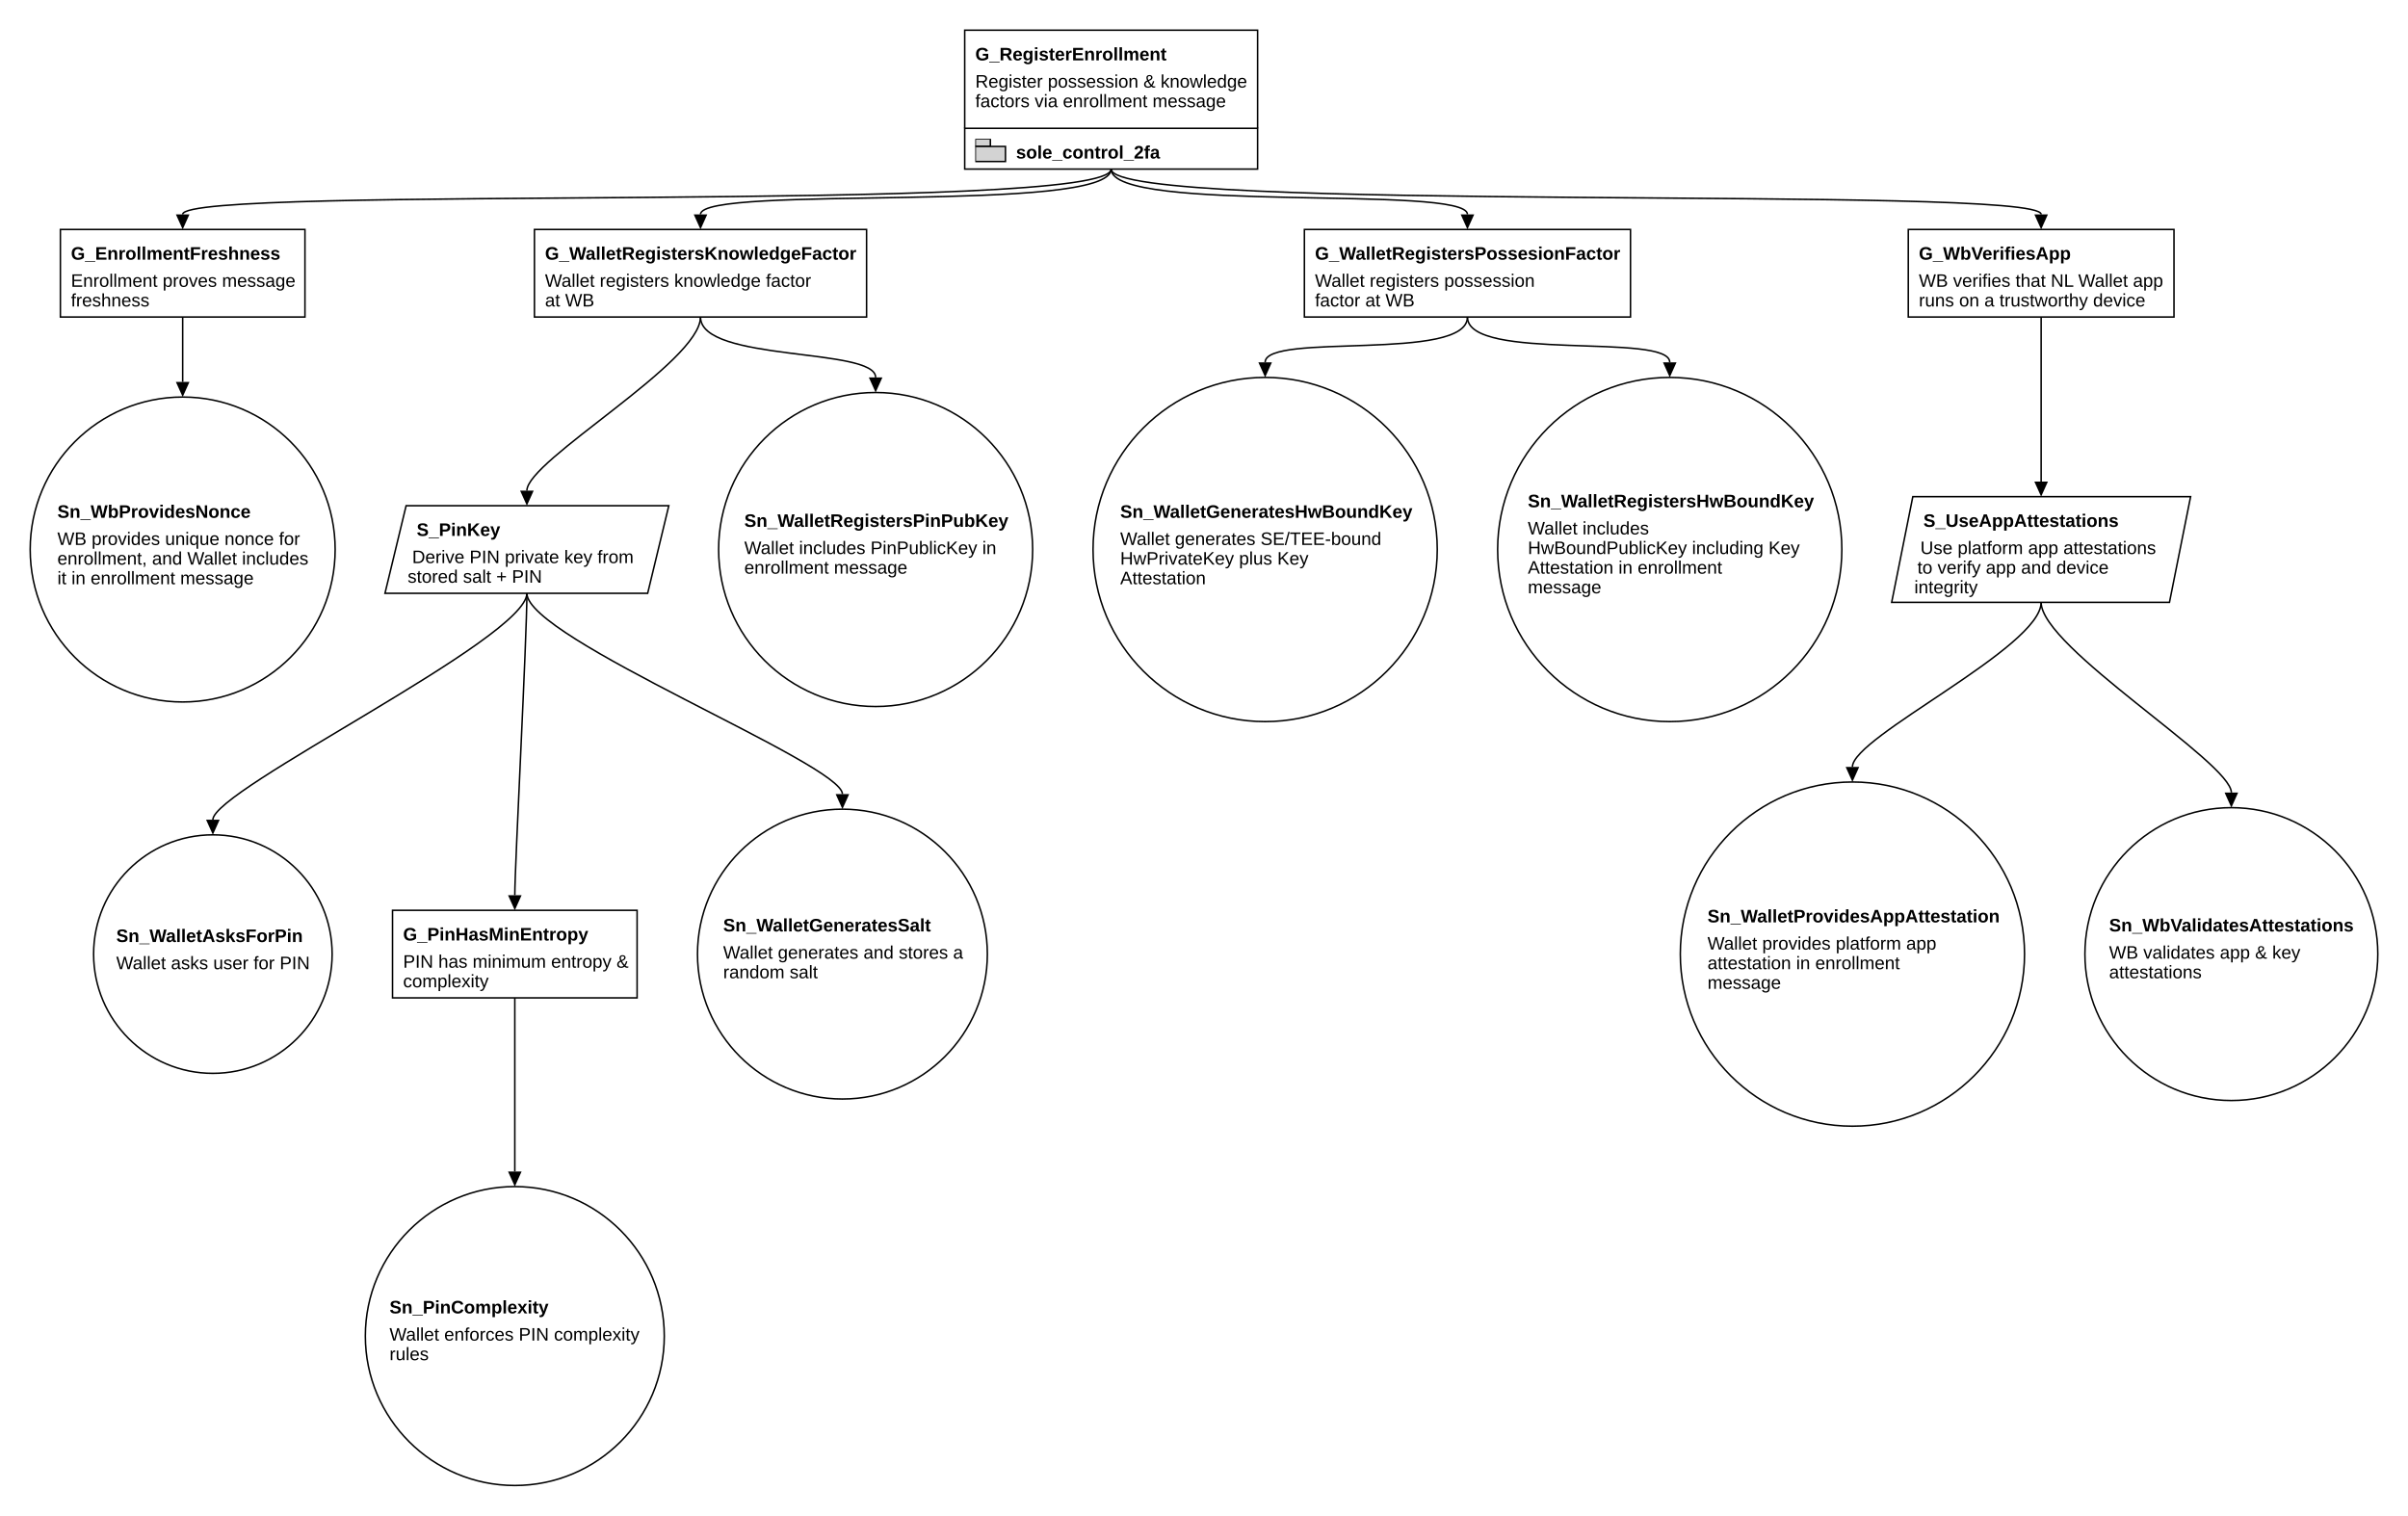
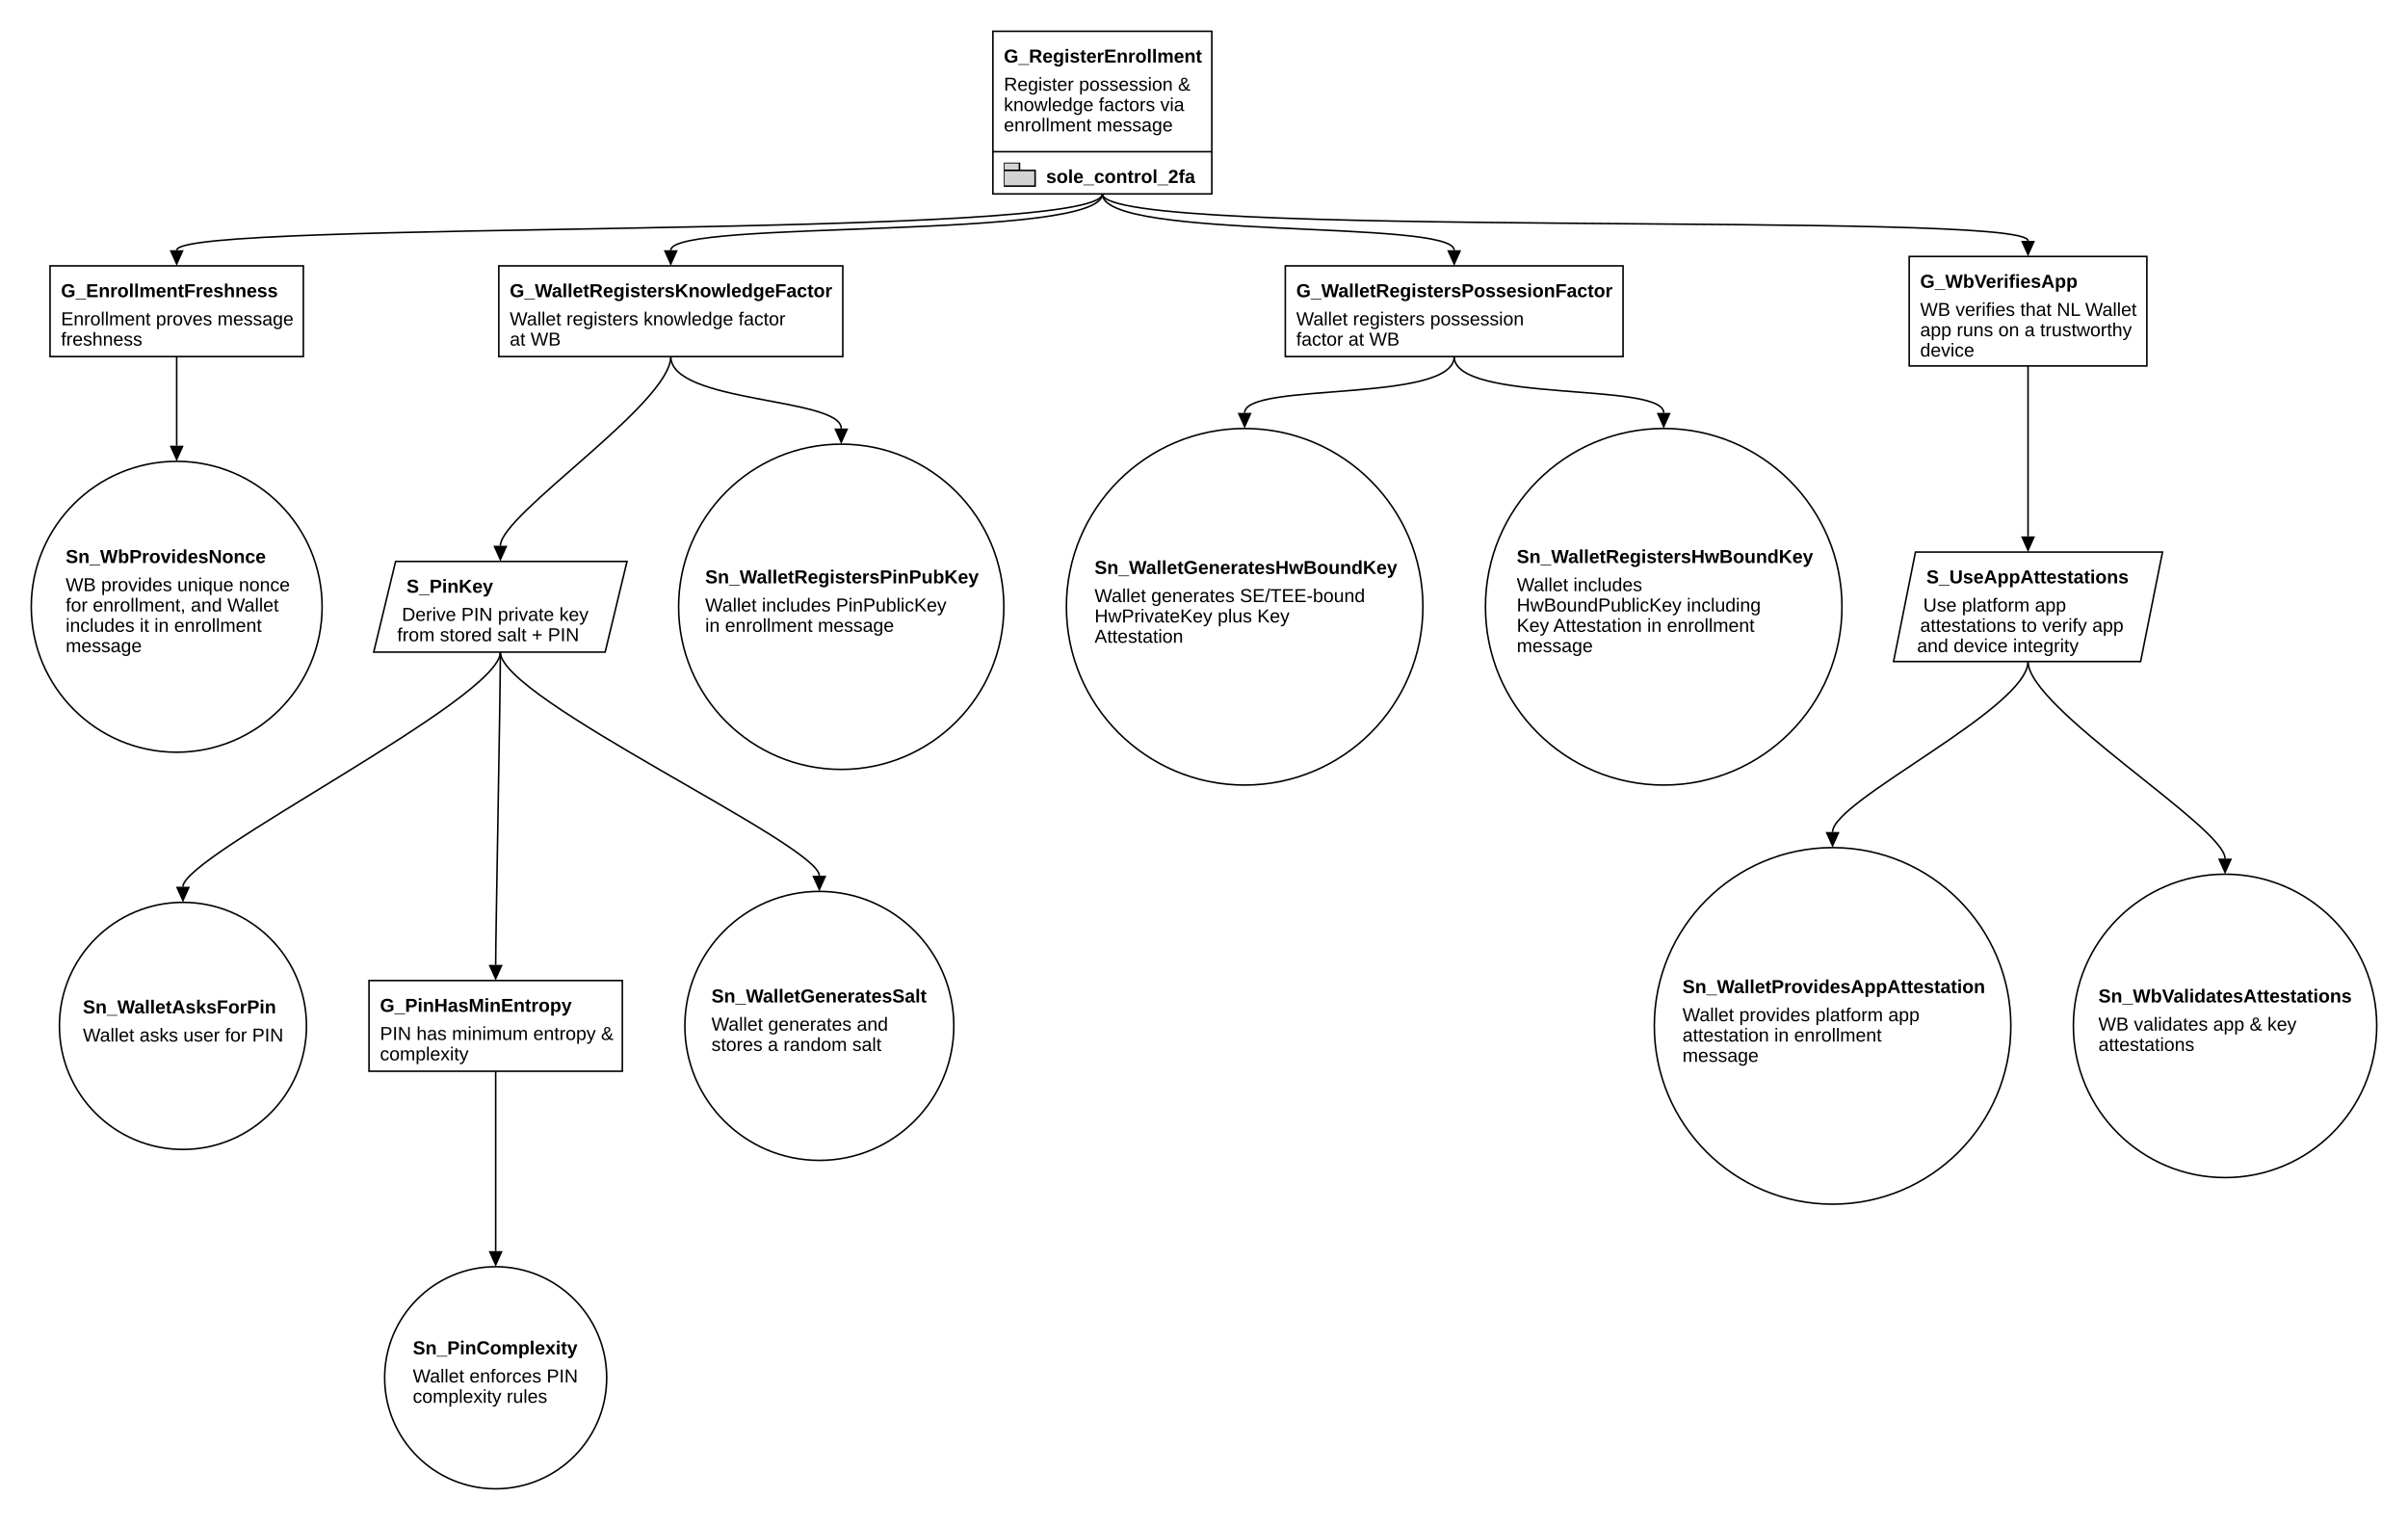
- <svg xmlns="http://www.w3.org/2000/svg" class="gsndiagram" viewBox="0 0 1595 1004">
+ <svg xmlns="http://www.w3.org/2000/svg" class="gsndiagram" viewBox="0 0 1540 974">
  <defs>
    <marker id="supportedby_arrow" markerHeight="9" markerUnits="userSpaceOnUse" markerWidth="10" orient="auto-start-reverse" refX="0" refY="4.5">
      <polyline fill="black" points="0 0, 10 4.5, 0 9" />
    </marker>
    <symbol id="module_icon">
      <rect fill="lightgrey" height="5" stroke="black" stroke-width="1" width="10" x="0" y="0" />
      <rect fill="lightgrey" height="10" stroke="black" stroke-width="1" width="20" x="0" y="5" />
    </symbol>
  </defs>
  <style type="text/css">
svg { background-color: white;}

/* CSS to invert SVG for dark mode */ 
@media (prefers-color-scheme: dark) {
    svg { filter: invert(100%); background-color: black; }
}

</style>
  <a href="sole-control-2fa.gsn.svg#node_g_registerenrollment">
    <g class="gsn_module_sole_control_2fa gsnelem gsnawaygoal" id="node_g_registerenrollment">
-       <path class="border" d="M639,85 V20 H833 V85" fill-opacity="0" stroke="black" stroke-width="1" />
-       <text font-family="Liberation Sans, Arial, sans-serif" font-size="12px" font-weight="bold" x="646" y="40">G_RegisterEnrollment</text>
-       <text font-family="Liberation Sans, Arial, sans-serif" font-size="12px" x="646" y="58">Register possession &amp; knowledge</text>
-       <text font-family="Liberation Sans, Arial, sans-serif" font-size="12px" x="646" y="71">factors via enrollment message</text>
+       <path class="border" d="M635,97 V20 H775 V97" fill-opacity="0" stroke="black" stroke-width="1" />
+       <text font-family="Liberation Sans, Arial, sans-serif" font-size="12px" font-weight="bold" x="642" y="40">G_RegisterEnrollment</text>
+       <text font-family="Liberation Sans, Arial, sans-serif" font-size="12px" x="642" y="58">Register possession &amp;</text>
+       <text font-family="Liberation Sans, Arial, sans-serif" font-size="12px" x="642" y="71">knowledge factors via</text>
+       <text font-family="Liberation Sans, Arial, sans-serif" font-size="12px" x="642" y="84">enrollment message</text>
      <a href="sole-control-2fa.gsn.svg#node_g_registerenrollment">
-         <path class="border" d="M639,85 H833 v27 H639 z" fill-opacity="0" stroke="black" stroke-width="1" />
-         <text font-family="Liberation Sans, Arial, sans-serif" font-size="12px" font-weight="bold" x="673" y="105">sole_control_2fa</text>
+         <path class="border" d="M635,97 H775 v27 H635 z" fill-opacity="0" stroke="black" stroke-width="1" />
+         <text font-family="Liberation Sans, Arial, sans-serif" font-size="12px" font-weight="bold" x="669" y="117">sole_control_2fa</text>
      </a>
-       <use href="#module_icon" x="646" y="92" />
+       <use href="#module_icon" x="642" y="104" />
    </g>
  </a>
  <g class="gsn_module_sole_control_2fa_registration gsnelem gsngoal" id="node_g_enrollmentfreshness">
-     <path class="border" d="M40,152 L202,152 L202,210 L40,210 z" fill-opacity="0" stroke="black" stroke-width="1" />
-     <text font-family="Liberation Sans, Arial, sans-serif" font-size="12px" font-weight="bold" x="47" y="172">G_EnrollmentFreshness</text>
-     <text font-family="Liberation Sans, Arial, sans-serif" font-size="12px" x="47" y="190">Enrollment proves message</text>
-     <text font-family="Liberation Sans, Arial, sans-serif" font-size="12px" x="47" y="203">freshness</text>
+     <path class="border" d="M32,170 L194,170 L194,228 L32,228 z" fill-opacity="0" stroke="black" stroke-width="1" />
+     <text font-family="Liberation Sans, Arial, sans-serif" font-size="12px" font-weight="bold" x="39" y="190">G_EnrollmentFreshness</text>
+     <text font-family="Liberation Sans, Arial, sans-serif" font-size="12px" x="39" y="208">Enrollment proves message</text>
+     <text font-family="Liberation Sans, Arial, sans-serif" font-size="12px" x="39" y="221">freshness</text>
  </g>
  <g class="gsn_module_sole_control_2fa_registration gsnelem gsngoal" id="node_g_walletregistersknowledgefactor">
-     <path class="border" d="M354,152 L574,152 L574,210 L354,210 z" fill-opacity="0" stroke="black" stroke-width="1" />
-     <text font-family="Liberation Sans, Arial, sans-serif" font-size="12px" font-weight="bold" x="361" y="172">G_WalletRegistersKnowledgeFactor</text>
-     <text font-family="Liberation Sans, Arial, sans-serif" font-size="12px" x="361" y="190">Wallet registers knowledge factor</text>
-     <text font-family="Liberation Sans, Arial, sans-serif" font-size="12px" x="361" y="203">at WB</text>
+     <path class="border" d="M319,170 L539,170 L539,228 L319,228 z" fill-opacity="0" stroke="black" stroke-width="1" />
+     <text font-family="Liberation Sans, Arial, sans-serif" font-size="12px" font-weight="bold" x="326" y="190">G_WalletRegistersKnowledgeFactor</text>
+     <text font-family="Liberation Sans, Arial, sans-serif" font-size="12px" x="326" y="208">Wallet registers knowledge factor</text>
+     <text font-family="Liberation Sans, Arial, sans-serif" font-size="12px" x="326" y="221">at WB</text>
  </g>
  <g class="gsn_module_sole_control_2fa_registration gsnelem gsngoal" id="node_g_walletregisterspossesionfactor">
-     <path class="border" d="M864,152 L1080,152 L1080,210 L864,210 z" fill-opacity="0" stroke="black" stroke-width="1" />
-     <text font-family="Liberation Sans, Arial, sans-serif" font-size="12px" font-weight="bold" x="871" y="172">G_WalletRegistersPossesionFactor</text>
-     <text font-family="Liberation Sans, Arial, sans-serif" font-size="12px" x="871" y="190">Wallet registers possession</text>
-     <text font-family="Liberation Sans, Arial, sans-serif" font-size="12px" x="871" y="203">factor at WB</text>
+     <path class="border" d="M822,170 L1038,170 L1038,228 L822,228 z" fill-opacity="0" stroke="black" stroke-width="1" />
+     <text font-family="Liberation Sans, Arial, sans-serif" font-size="12px" font-weight="bold" x="829" y="190">G_WalletRegistersPossesionFactor</text>
+     <text font-family="Liberation Sans, Arial, sans-serif" font-size="12px" x="829" y="208">Wallet registers possession</text>
+     <text font-family="Liberation Sans, Arial, sans-serif" font-size="12px" x="829" y="221">factor at WB</text>
  </g>
  <g class="gsn_module_sole_control_2fa_registration gsnelem gsngoal" id="node_g_wbverifiesapp">
-     <path class="border" d="M1264,152 L1440,152 L1440,210 L1264,210 z" fill-opacity="0" stroke="black" stroke-width="1" />
-     <text font-family="Liberation Sans, Arial, sans-serif" font-size="12px" font-weight="bold" x="1271" y="172">G_WbVerifiesApp</text>
-     <text font-family="Liberation Sans, Arial, sans-serif" font-size="12px" x="1271" y="190">WB verifies that NL Wallet app</text>
-     <text font-family="Liberation Sans, Arial, sans-serif" font-size="12px" x="1271" y="203">runs on a trustworthy device</text>
+     <path class="border" d="M1221,164 L1373,164 L1373,234 L1221,234 z" fill-opacity="0" stroke="black" stroke-width="1" />
+     <text font-family="Liberation Sans, Arial, sans-serif" font-size="12px" font-weight="bold" x="1228" y="184">G_WbVerifiesApp</text>
+     <text font-family="Liberation Sans, Arial, sans-serif" font-size="12px" x="1228" y="202">WB verifies that NL Wallet</text>
+     <text font-family="Liberation Sans, Arial, sans-serif" font-size="12px" x="1228" y="215">app runs on a trustworthy</text>
+     <text font-family="Liberation Sans, Arial, sans-serif" font-size="12px" x="1228" y="228">device</text>
  </g>
  <g class="gsn_module_sole_control_2fa_registration gsnelem gsnsltn" id="node_sn_wbprovidesnonce">
-     <path class="border" d="M20,364 a101,101,0,1,0,202,0 a101,101,0,1,0,-202,0 z" fill-opacity="0" stroke="black" stroke-width="1" />
-     <text font-family="Liberation Sans, Arial, sans-serif" font-size="12px" font-weight="bold" x="38" y="343">Sn_WbProvidesNonce</text>
-     <text font-family="Liberation Sans, Arial, sans-serif" font-size="12px" x="38" y="361">WB provides unique nonce for</text>
-     <text font-family="Liberation Sans, Arial, sans-serif" font-size="12px" x="38" y="374">enrollment, and Wallet includes</text>
-     <text font-family="Liberation Sans, Arial, sans-serif" font-size="12px" x="38" y="387">it in enrollment message</text>
+     <path class="border" d="M20,388 a93,93,0,1,0,186,0 a93,93,0,1,0,-186,0 z" fill-opacity="0" stroke="black" stroke-width="1" />
+     <text font-family="Liberation Sans, Arial, sans-serif" font-size="12px" font-weight="bold" x="42" y="360">Sn_WbProvidesNonce</text>
+     <text font-family="Liberation Sans, Arial, sans-serif" font-size="12px" x="42" y="378">WB provides unique nonce</text>
+     <text font-family="Liberation Sans, Arial, sans-serif" font-size="12px" x="42" y="391">for enrollment, and Wallet</text>
+     <text font-family="Liberation Sans, Arial, sans-serif" font-size="12px" x="42" y="404">includes it in enrollment</text>
+     <text font-family="Liberation Sans, Arial, sans-serif" font-size="12px" x="42" y="417">message</text>
  </g>
  <g class="gsn_module_sole_control_2fa_registration gsnelem gsnstgy" id="node_s_pinkey">
-     <path class="border" d="M269,335 L443,335 L429,393 L255,393 z" fill-opacity="0" stroke="black" stroke-width="1" />
-     <text font-family="Liberation Sans, Arial, sans-serif" font-size="12px" font-weight="bold" x="276" y="355">S_PinKey</text>
-     <text font-family="Liberation Sans, Arial, sans-serif" font-size="12px" x="273" y="373">Derive PIN private key from</text>
-     <text font-family="Liberation Sans, Arial, sans-serif" font-size="12px" x="270" y="386">stored salt + PIN</text>
+     <path class="border" d="M253,359 L401,359 L387,417 L239,417 z" fill-opacity="0" stroke="black" stroke-width="1" />
+     <text font-family="Liberation Sans, Arial, sans-serif" font-size="12px" font-weight="bold" x="260" y="379">S_PinKey</text>
+     <text font-family="Liberation Sans, Arial, sans-serif" font-size="12px" x="257" y="397">Derive PIN private key</text>
+     <text font-family="Liberation Sans, Arial, sans-serif" font-size="12px" x="254" y="410">from stored salt + PIN</text>
  </g>
  <g class="gsn_module_sole_control_2fa_registration gsnelem gsnsltn" id="node_sn_walletregisterspinpubkey">
-     <path class="border" d="M476,364 a104,104,0,1,0,208,0 a104,104,0,1,0,-208,0 z" fill-opacity="0" stroke="black" stroke-width="1" />
-     <text font-family="Liberation Sans, Arial, sans-serif" font-size="12px" font-weight="bold" x="493" y="349">Sn_WalletRegistersPinPubKey</text>
-     <text font-family="Liberation Sans, Arial, sans-serif" font-size="12px" x="493" y="367">Wallet includes PinPublicKey in</text>
-     <text font-family="Liberation Sans, Arial, sans-serif" font-size="12px" x="493" y="380">enrollment message</text>
+     <path class="border" d="M434,388 a104,104,0,1,0,208,0 a104,104,0,1,0,-208,0 z" fill-opacity="0" stroke="black" stroke-width="1" />
+     <text font-family="Liberation Sans, Arial, sans-serif" font-size="12px" font-weight="bold" x="451" y="373">Sn_WalletRegistersPinPubKey</text>
+     <text font-family="Liberation Sans, Arial, sans-serif" font-size="12px" x="451" y="391">Wallet includes PinPublicKey</text>
+     <text font-family="Liberation Sans, Arial, sans-serif" font-size="12px" x="451" y="404">in enrollment message</text>
  </g>
  <g class="gsn_module_sole_control_2fa_registration gsnelem gsnsltn" id="node_sn_walletgenerateshwboundkey">
-     <path class="border" d="M724,364 a114,114,0,1,0,228,0 a114,114,0,1,0,-228,0 z" fill-opacity="0" stroke="black" stroke-width="1" />
-     <text font-family="Liberation Sans, Arial, sans-serif" font-size="12px" font-weight="bold" x="742" y="343">Sn_WalletGeneratesHwBoundKey</text>
-     <text font-family="Liberation Sans, Arial, sans-serif" font-size="12px" x="742" y="361">Wallet generates SE/TEE-bound</text>
-     <text font-family="Liberation Sans, Arial, sans-serif" font-size="12px" x="742" y="374">HwPrivateKey plus Key</text>
-     <text font-family="Liberation Sans, Arial, sans-serif" font-size="12px" x="742" y="387">Attestation</text>
+     <path class="border" d="M682,388 a114,114,0,1,0,228,0 a114,114,0,1,0,-228,0 z" fill-opacity="0" stroke="black" stroke-width="1" />
+     <text font-family="Liberation Sans, Arial, sans-serif" font-size="12px" font-weight="bold" x="700" y="367">Sn_WalletGeneratesHwBoundKey</text>
+     <text font-family="Liberation Sans, Arial, sans-serif" font-size="12px" x="700" y="385">Wallet generates SE/TEE-bound</text>
+     <text font-family="Liberation Sans, Arial, sans-serif" font-size="12px" x="700" y="398">HwPrivateKey plus Key</text>
+     <text font-family="Liberation Sans, Arial, sans-serif" font-size="12px" x="700" y="411">Attestation</text>
  </g>
  <g class="gsn_module_sole_control_2fa_registration gsnelem gsnsltn" id="node_sn_walletregistershwboundkey">
-     <path class="border" d="M992,364 a114,114,0,1,0,228,0 a114,114,0,1,0,-228,0 z" fill-opacity="0" stroke="black" stroke-width="1" />
-     <text font-family="Liberation Sans, Arial, sans-serif" font-size="12px" font-weight="bold" x="1012" y="336">Sn_WalletRegistersHwBoundKey</text>
-     <text font-family="Liberation Sans, Arial, sans-serif" font-size="12px" x="1012" y="354">Wallet includes</text>
-     <text font-family="Liberation Sans, Arial, sans-serif" font-size="12px" x="1012" y="367">HwBoundPublicKey including Key</text>
-     <text font-family="Liberation Sans, Arial, sans-serif" font-size="12px" x="1012" y="380">Attestation in enrollment</text>
-     <text font-family="Liberation Sans, Arial, sans-serif" font-size="12px" x="1012" y="393">message</text>
+     <path class="border" d="M950,388 a114,114,0,1,0,228,0 a114,114,0,1,0,-228,0 z" fill-opacity="0" stroke="black" stroke-width="1" />
+     <text font-family="Liberation Sans, Arial, sans-serif" font-size="12px" font-weight="bold" x="970" y="360">Sn_WalletRegistersHwBoundKey</text>
+     <text font-family="Liberation Sans, Arial, sans-serif" font-size="12px" x="970" y="378">Wallet includes</text>
+     <text font-family="Liberation Sans, Arial, sans-serif" font-size="12px" x="970" y="391">HwBoundPublicKey including</text>
+     <text font-family="Liberation Sans, Arial, sans-serif" font-size="12px" x="970" y="404">Key Attestation in enrollment</text>
+     <text font-family="Liberation Sans, Arial, sans-serif" font-size="12px" x="970" y="417">message</text>
  </g>
  <g class="gsn_module_sole_control_2fa_registration gsnelem gsnstgy" id="node_s_useappattestations">
-     <path class="border" d="M1267,329 L1451,329 L1437,399 L1253,399 z" fill-opacity="0" stroke="black" stroke-width="1" />
-     <text font-family="Liberation Sans, Arial, sans-serif" font-size="12px" font-weight="bold" x="1274" y="349">S_UseAppAttestations</text>
-     <text font-family="Liberation Sans, Arial, sans-serif" font-size="12px" x="1272" y="367">Use platform app attestations</text>
-     <text font-family="Liberation Sans, Arial, sans-serif" font-size="12px" x="1270" y="380">to verify app and device</text>
-     <text font-family="Liberation Sans, Arial, sans-serif" font-size="12px" x="1268" y="393">integrity</text>
+     <path class="border" d="M1225,353 L1383,353 L1369,423 L1211,423 z" fill-opacity="0" stroke="black" stroke-width="1" />
+     <text font-family="Liberation Sans, Arial, sans-serif" font-size="12px" font-weight="bold" x="1232" y="373">S_UseAppAttestations</text>
+     <text font-family="Liberation Sans, Arial, sans-serif" font-size="12px" x="1230" y="391">Use platform app</text>
+     <text font-family="Liberation Sans, Arial, sans-serif" font-size="12px" x="1228" y="404">attestations to verify app</text>
+     <text font-family="Liberation Sans, Arial, sans-serif" font-size="12px" x="1226" y="417">and device integrity</text>
  </g>
  <g class="gsn_module_sole_control_2fa_registration gsnelem gsnsltn" id="node_sn_walletasksforpin">
-     <path class="border" d="M62,632 a79,79,0,1,0,158,0 a79,79,0,1,0,-158,0 z" fill-opacity="0" stroke="black" stroke-width="1" />
-     <text font-family="Liberation Sans, Arial, sans-serif" font-size="12px" font-weight="bold" x="77" y="624">Sn_WalletAsksForPin</text>
-     <text font-family="Liberation Sans, Arial, sans-serif" font-size="12px" x="77" y="642">Wallet asks user for PIN</text>
+     <path class="border" d="M38,656 a79,79,0,1,0,158,0 a79,79,0,1,0,-158,0 z" fill-opacity="0" stroke="black" stroke-width="1" />
+     <text font-family="Liberation Sans, Arial, sans-serif" font-size="12px" font-weight="bold" x="53" y="648">Sn_WalletAsksForPin</text>
+     <text font-family="Liberation Sans, Arial, sans-serif" font-size="12px" x="53" y="666">Wallet asks user for PIN</text>
  </g>
  <g class="gsn_module_sole_control_2fa_registration gsnelem gsngoal" id="node_g_pinhasminentropy">
-     <path class="border" d="M260,603 L422,603 L422,661 L260,661 z" fill-opacity="0" stroke="black" stroke-width="1" />
-     <text font-family="Liberation Sans, Arial, sans-serif" font-size="12px" font-weight="bold" x="267" y="623">G_PinHasMinEntropy</text>
-     <text font-family="Liberation Sans, Arial, sans-serif" font-size="12px" x="267" y="641">PIN has minimum entropy &amp;</text>
-     <text font-family="Liberation Sans, Arial, sans-serif" font-size="12px" x="267" y="654">complexity</text>
+     <path class="border" d="M236,627 L398,627 L398,685 L236,685 z" fill-opacity="0" stroke="black" stroke-width="1" />
+     <text font-family="Liberation Sans, Arial, sans-serif" font-size="12px" font-weight="bold" x="243" y="647">G_PinHasMinEntropy</text>
+     <text font-family="Liberation Sans, Arial, sans-serif" font-size="12px" x="243" y="665">PIN has minimum entropy &amp;</text>
+     <text font-family="Liberation Sans, Arial, sans-serif" font-size="12px" x="243" y="678">complexity</text>
  </g>
  <g class="gsn_module_sole_control_2fa_registration gsnelem gsnsltn" id="node_sn_walletgeneratessalt">
-     <path class="border" d="M462,632 a96,96,0,1,0,192,0 a96,96,0,1,0,-192,0 z" fill-opacity="0" stroke="black" stroke-width="1" />
-     <text font-family="Liberation Sans, Arial, sans-serif" font-size="12px" font-weight="bold" x="479" y="617">Sn_WalletGeneratesSalt</text>
-     <text font-family="Liberation Sans, Arial, sans-serif" font-size="12px" x="479" y="635">Wallet generates and stores a</text>
-     <text font-family="Liberation Sans, Arial, sans-serif" font-size="12px" x="479" y="648">random salt</text>
+     <path class="border" d="M438,656 a86,86,0,1,0,172,0 a86,86,0,1,0,-172,0 z" fill-opacity="0" stroke="black" stroke-width="1" />
+     <text font-family="Liberation Sans, Arial, sans-serif" font-size="12px" font-weight="bold" x="455" y="641">Sn_WalletGeneratesSalt</text>
+     <text font-family="Liberation Sans, Arial, sans-serif" font-size="12px" x="455" y="659">Wallet generates and</text>
+     <text font-family="Liberation Sans, Arial, sans-serif" font-size="12px" x="455" y="672">stores a random salt</text>
  </g>
  <g class="gsn_module_sole_control_2fa_registration gsnelem gsnsltn" id="node_sn_walletprovidesappattestation">
-     <path class="border" d="M1113,632 a114,114,0,1,0,228,0 a114,114,0,1,0,-228,0 z" fill-opacity="0" stroke="black" stroke-width="1" />
-     <text font-family="Liberation Sans, Arial, sans-serif" font-size="12px" font-weight="bold" x="1131" y="611">Sn_WalletProvidesAppAttestation</text>
-     <text font-family="Liberation Sans, Arial, sans-serif" font-size="12px" x="1131" y="629">Wallet provides platform app</text>
-     <text font-family="Liberation Sans, Arial, sans-serif" font-size="12px" x="1131" y="642">attestation in enrollment</text>
-     <text font-family="Liberation Sans, Arial, sans-serif" font-size="12px" x="1131" y="655">message</text>
+     <path class="border" d="M1058,656 a114,114,0,1,0,228,0 a114,114,0,1,0,-228,0 z" fill-opacity="0" stroke="black" stroke-width="1" />
+     <text font-family="Liberation Sans, Arial, sans-serif" font-size="12px" font-weight="bold" x="1076" y="635">Sn_WalletProvidesAppAttestation</text>
+     <text font-family="Liberation Sans, Arial, sans-serif" font-size="12px" x="1076" y="653">Wallet provides platform app</text>
+     <text font-family="Liberation Sans, Arial, sans-serif" font-size="12px" x="1076" y="666">attestation in enrollment</text>
+     <text font-family="Liberation Sans, Arial, sans-serif" font-size="12px" x="1076" y="679">message</text>
  </g>
  <g class="gsn_module_sole_control_2fa_registration gsnelem gsnsltn" id="node_sn_wbvalidatesattestations">
-     <path class="border" d="M1381,632 a97,97,0,1,0,194,0 a97,97,0,1,0,-194,0 z" fill-opacity="0" stroke="black" stroke-width="1" />
-     <text font-family="Liberation Sans, Arial, sans-serif" font-size="12px" font-weight="bold" x="1397" y="617">Sn_WbValidatesAttestations</text>
-     <text font-family="Liberation Sans, Arial, sans-serif" font-size="12px" x="1397" y="635">WB validates app &amp; key</text>
-     <text font-family="Liberation Sans, Arial, sans-serif" font-size="12px" x="1397" y="648">attestations</text>
+     <path class="border" d="M1326,656 a97,97,0,1,0,194,0 a97,97,0,1,0,-194,0 z" fill-opacity="0" stroke="black" stroke-width="1" />
+     <text font-family="Liberation Sans, Arial, sans-serif" font-size="12px" font-weight="bold" x="1342" y="641">Sn_WbValidatesAttestations</text>
+     <text font-family="Liberation Sans, Arial, sans-serif" font-size="12px" x="1342" y="659">WB validates app &amp; key</text>
+     <text font-family="Liberation Sans, Arial, sans-serif" font-size="12px" x="1342" y="672">attestations</text>
  </g>
  <g class="gsn_module_sole_control_2fa_registration gsnelem gsnsltn" id="node_sn_pincomplexity">
-     <path class="border" d="M242,885 a99,99,0,1,0,198,0 a99,99,0,1,0,-198,0 z" fill-opacity="0" stroke="black" stroke-width="1" />
-     <text font-family="Liberation Sans, Arial, sans-serif" font-size="12px" font-weight="bold" x="258" y="870">Sn_PinComplexity</text>
-     <text font-family="Liberation Sans, Arial, sans-serif" font-size="12px" x="258" y="888">Wallet enforces PIN complexity</text>
-     <text font-family="Liberation Sans, Arial, sans-serif" font-size="12px" x="258" y="901">rules</text>
+     <path class="border" d="M246,881 a71,71,0,1,0,142,0 a71,71,0,1,0,-142,0 z" fill-opacity="0" stroke="black" stroke-width="1" />
+     <text font-family="Liberation Sans, Arial, sans-serif" font-size="12px" font-weight="bold" x="264" y="866">Sn_PinComplexity</text>
+     <text font-family="Liberation Sans, Arial, sans-serif" font-size="12px" x="264" y="884">Wallet enforces PIN</text>
+     <text font-family="Liberation Sans, Arial, sans-serif" font-size="12px" x="264" y="897">complexity rules</text>
  </g>
-   <path class="gsnedge gsninspby" d="M121,210 C121,240,121,233,121,253" fill-opacity="0" marker-end="url(#supportedby_arrow)" stroke="black" stroke-width="1" />
-   <path class="gsnedge gsninspby" d="M341,661 C341,691,341,756,341,776" fill-opacity="0" marker-end="url(#supportedby_arrow)" stroke="black" stroke-width="1" />
-   <path class="gsnedge gsninspby" d="M736,112 C736,142,121,122,121,142" fill-opacity="0" marker-end="url(#supportedby_arrow)" stroke="black" stroke-width="1" />
-   <path class="gsnedge gsninspby" d="M736,112 C736,142,464,122,464,142" fill-opacity="0" marker-end="url(#supportedby_arrow)" stroke="black" stroke-width="1" />
-   <path class="gsnedge gsninspby" d="M736,112 C736,142,972,122,972,142" fill-opacity="0" marker-end="url(#supportedby_arrow)" stroke="black" stroke-width="1" />
-   <path class="gsnedge gsninspby" d="M736,112 C736,142,1352,122,1352,142" fill-opacity="0" marker-end="url(#supportedby_arrow)" stroke="black" stroke-width="1" />
-   <path class="gsnedge gsninspby" d="M464,210 C464,240,349,305,349,325" fill-opacity="0" marker-end="url(#supportedby_arrow)" stroke="black" stroke-width="1" />
-   <path class="gsnedge gsninspby" d="M464,210 C464,240,580,230,580,250" fill-opacity="0" marker-end="url(#supportedby_arrow)" stroke="black" stroke-width="1" />
-   <path class="gsnedge gsninspby" d="M972,210 C972,240,838,220,838,240" fill-opacity="0" marker-end="url(#supportedby_arrow)" stroke="black" stroke-width="1" />
-   <path class="gsnedge gsninspby" d="M972,210 C972,240,1106,220,1106,240" fill-opacity="0" marker-end="url(#supportedby_arrow)" stroke="black" stroke-width="1" />
-   <path class="gsnedge gsninspby" d="M1352,210 C1352,240,1352,299,1352,319" fill-opacity="0" marker-end="url(#supportedby_arrow)" stroke="black" stroke-width="1" />
-   <path class="gsnedge gsninspby" d="M349,393 C349,423,341,573,341,593" fill-opacity="0" marker-end="url(#supportedby_arrow)" stroke="black" stroke-width="1" />
-   <path class="gsnedge gsninspby" d="M349,393 C349,423,141,523,141,543" fill-opacity="0" marker-end="url(#supportedby_arrow)" stroke="black" stroke-width="1" />
-   <path class="gsnedge gsninspby" d="M349,393 C349,423,558,506,558,526" fill-opacity="0" marker-end="url(#supportedby_arrow)" stroke="black" stroke-width="1" />
-   <path class="gsnedge gsninspby" d="M1352,399 C1352,429,1227,488,1227,508" fill-opacity="0" marker-end="url(#supportedby_arrow)" stroke="black" stroke-width="1" />
-   <path class="gsnedge gsninspby" d="M1352,399 C1352,429,1478,505,1478,525" fill-opacity="0" marker-end="url(#supportedby_arrow)" stroke="black" stroke-width="1" />
+   <path class="gsnedge gsninspby" d="M113,228 C113,258,113,265,113,285" fill-opacity="0" marker-end="url(#supportedby_arrow)" stroke="black" stroke-width="1" />
+   <path class="gsnedge gsninspby" d="M317,685 C317,715,317,780,317,800" fill-opacity="0" marker-end="url(#supportedby_arrow)" stroke="black" stroke-width="1" />
+   <path class="gsnedge gsninspby" d="M705,124 C705,154,113,140,113,160" fill-opacity="0" marker-end="url(#supportedby_arrow)" stroke="black" stroke-width="1" />
+   <path class="gsnedge gsninspby" d="M705,124 C705,154,429,140,429,160" fill-opacity="0" marker-end="url(#supportedby_arrow)" stroke="black" stroke-width="1" />
+   <path class="gsnedge gsninspby" d="M705,124 C705,154,930,140,930,160" fill-opacity="0" marker-end="url(#supportedby_arrow)" stroke="black" stroke-width="1" />
+   <path class="gsnedge gsninspby" d="M705,124 C705,154,1297,134,1297,154" fill-opacity="0" marker-end="url(#supportedby_arrow)" stroke="black" stroke-width="1" />
+   <path class="gsnedge gsninspby" d="M429,228 C429,258,320,329,320,349" fill-opacity="0" marker-end="url(#supportedby_arrow)" stroke="black" stroke-width="1" />
+   <path class="gsnedge gsninspby" d="M429,228 C429,258,538,254,538,274" fill-opacity="0" marker-end="url(#supportedby_arrow)" stroke="black" stroke-width="1" />
+   <path class="gsnedge gsninspby" d="M930,228 C930,258,796,244,796,264" fill-opacity="0" marker-end="url(#supportedby_arrow)" stroke="black" stroke-width="1" />
+   <path class="gsnedge gsninspby" d="M930,228 C930,258,1064,244,1064,264" fill-opacity="0" marker-end="url(#supportedby_arrow)" stroke="black" stroke-width="1" />
+   <path class="gsnedge gsninspby" d="M1297,234 C1297,264,1297,323,1297,343" fill-opacity="0" marker-end="url(#supportedby_arrow)" stroke="black" stroke-width="1" />
+   <path class="gsnedge gsninspby" d="M320,417 C320,447,317,597,317,617" fill-opacity="0" marker-end="url(#supportedby_arrow)" stroke="black" stroke-width="1" />
+   <path class="gsnedge gsninspby" d="M320,417 C320,447,117,547,117,567" fill-opacity="0" marker-end="url(#supportedby_arrow)" stroke="black" stroke-width="1" />
+   <path class="gsnedge gsninspby" d="M320,417 C320,447,524,540,524,560" fill-opacity="0" marker-end="url(#supportedby_arrow)" stroke="black" stroke-width="1" />
+   <path class="gsnedge gsninspby" d="M1297,423 C1297,453,1172,512,1172,532" fill-opacity="0" marker-end="url(#supportedby_arrow)" stroke="black" stroke-width="1" />
+   <path class="gsnedge gsninspby" d="M1297,423 C1297,453,1423,529,1423,549" fill-opacity="0" marker-end="url(#supportedby_arrow)" stroke="black" stroke-width="1" />
</svg>
